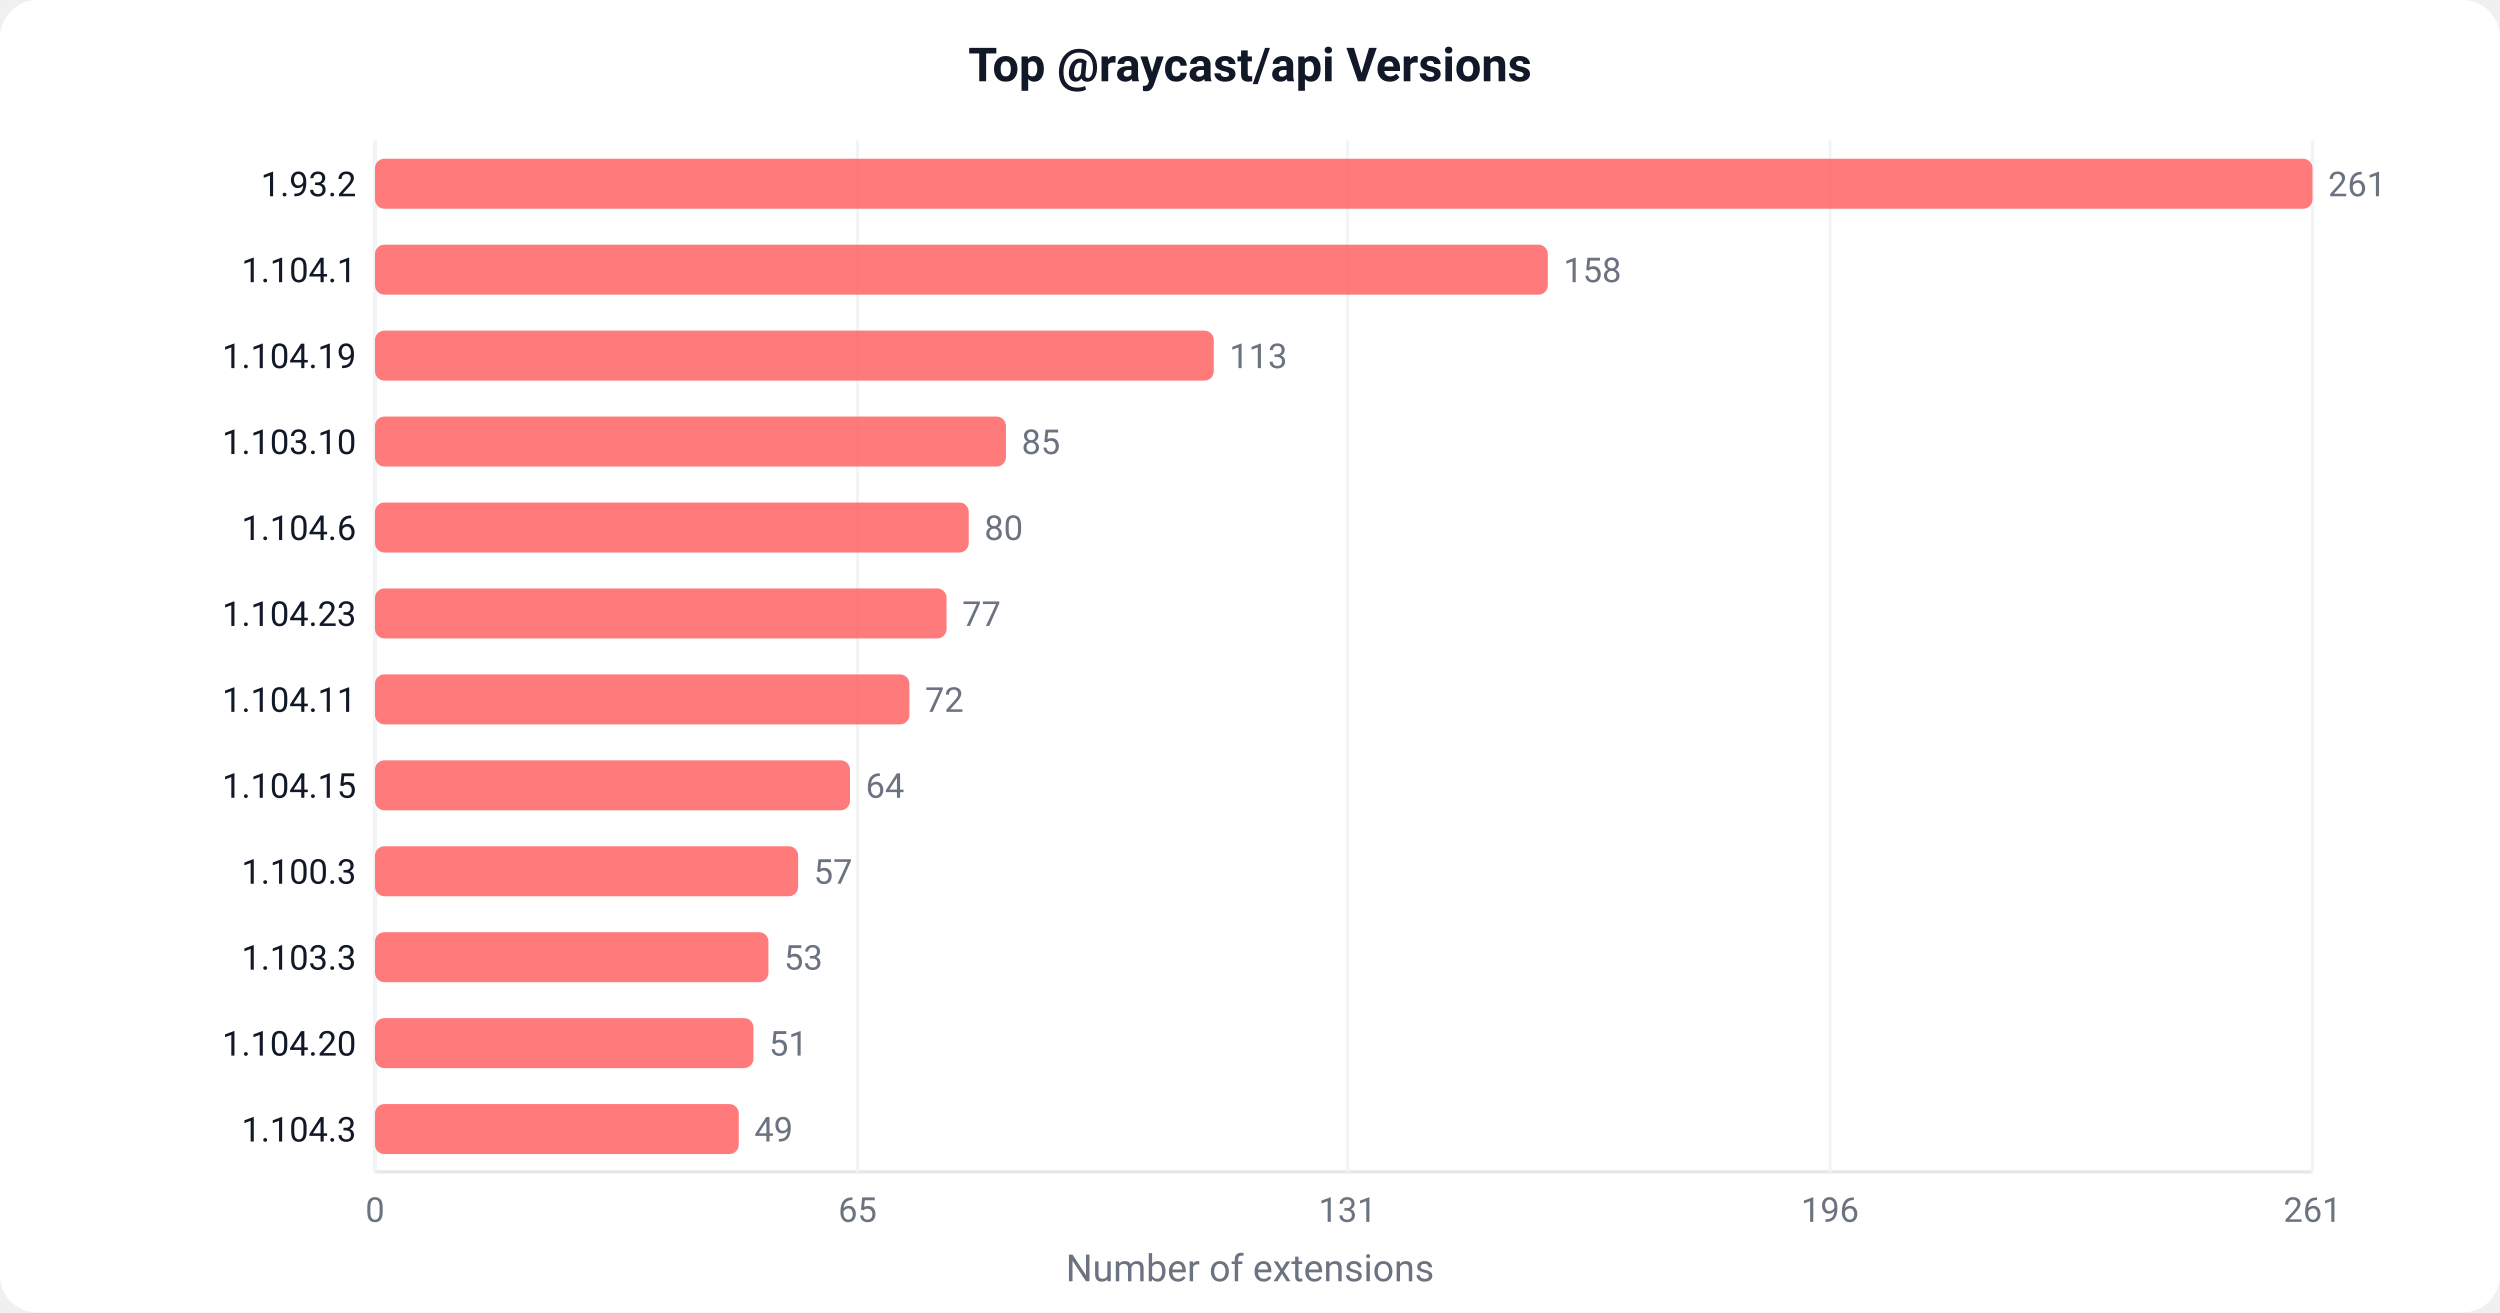
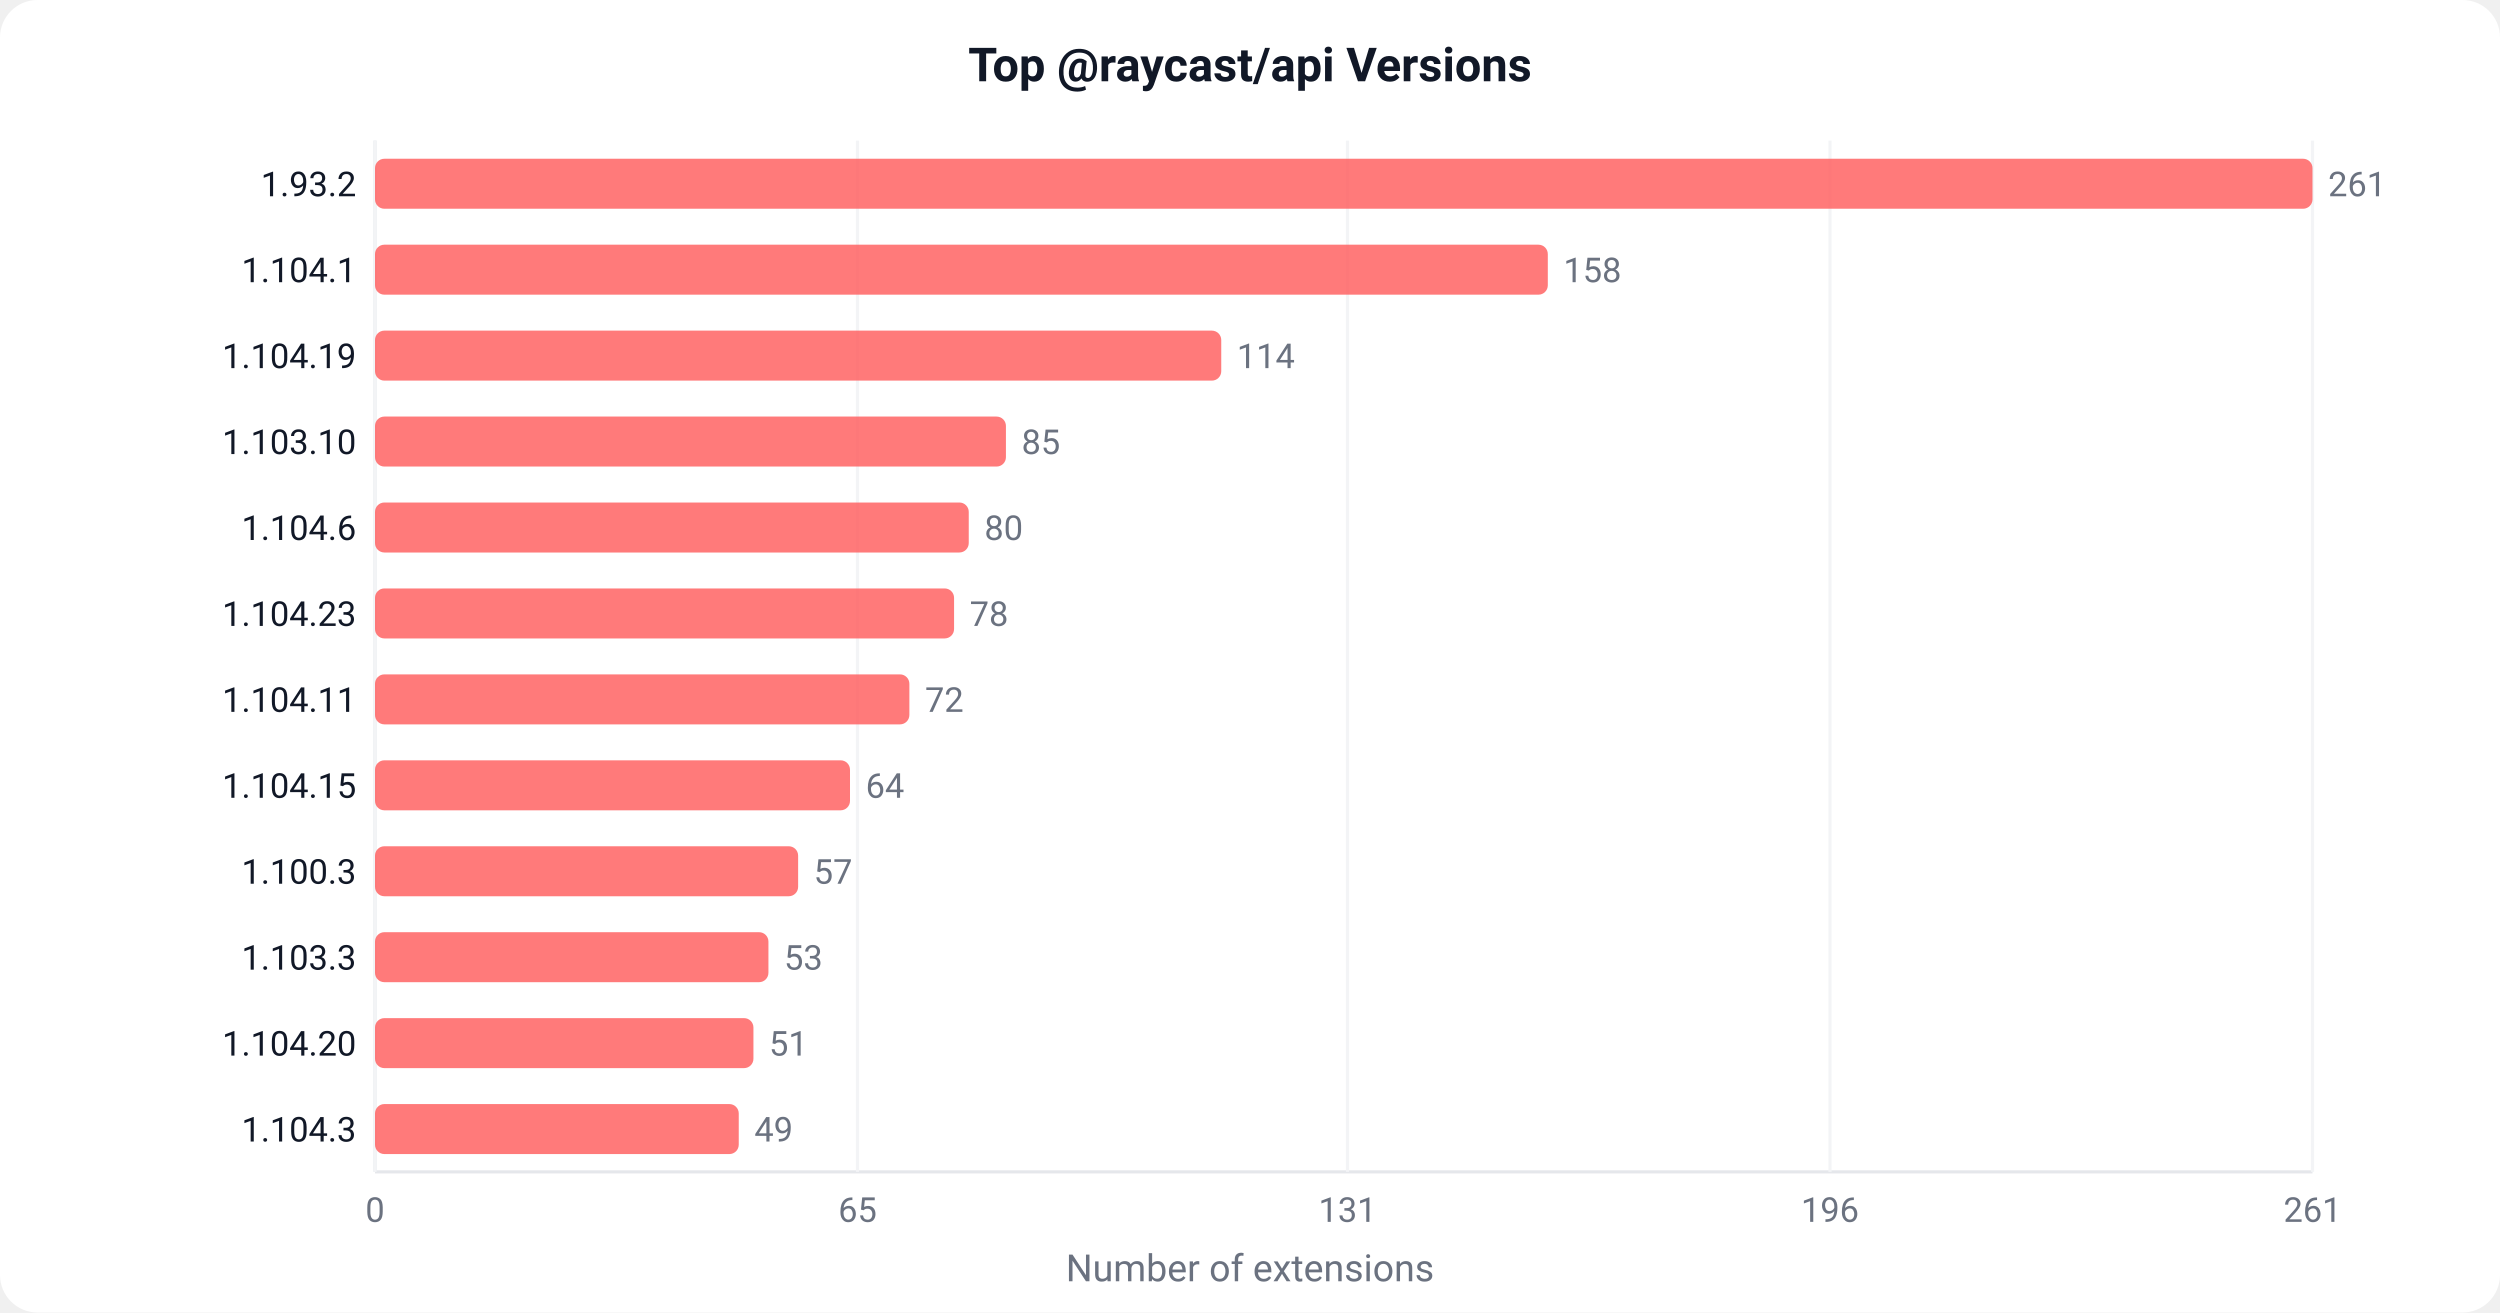
<svg xmlns="http://www.w3.org/2000/svg" width="800" height="420" viewBox="0 0 800 420">
  <defs>
    <style>text { font-family: -apple-system, BlinkMacSystemFont, 'Segoe UI', Roboto, sans-serif; }</style>
  </defs>
  <rect width="800" height="420" fill="#ffffff" rx="12" />
  <text x="400" y="26" text-anchor="middle" font-size="15" font-weight="600" fill="#111827">Top @raycast/api Versions</text>
  <line x1="120" y1="45" x2="120" y2="375" stroke="#e5e7eb" stroke-width="1" />
  <line x1="120" y1="375" x2="740" y2="375" stroke="#e5e7eb" stroke-width="1" />
  <line x1="120.0" y1="45" x2="120.0" y2="375" stroke="#f3f4f6" stroke-width="1" />
  <text x="120.0" y="391.0" text-anchor="middle" font-size="11" fill="#6b7280">0</text>
  <line x1="274.4" y1="45" x2="274.4" y2="375" stroke="#f3f4f6" stroke-width="1" />
  <text x="274.4" y="391.0" text-anchor="middle" font-size="11" fill="#6b7280">65</text>
  <line x1="431.2" y1="45" x2="431.2" y2="375" stroke="#f3f4f6" stroke-width="1" />
  <text x="431.2" y="391.0" text-anchor="middle" font-size="11" fill="#6b7280">131</text>
  <line x1="585.6" y1="45" x2="585.6" y2="375" stroke="#f3f4f6" stroke-width="1" />
  <text x="585.6" y="391.0" text-anchor="middle" font-size="11" fill="#6b7280">196</text>
  <line x1="740.0" y1="45" x2="740.0" y2="375" stroke="#f3f4f6" stroke-width="1" />
  <text x="740.0" y="391.0" text-anchor="middle" font-size="11" fill="#6b7280">261</text>
  <rect x="120" y="50.8" width="620.0" height="16" fill="#FF6363" rx="3" opacity="0.85" />
  <text x="114" y="62.8" text-anchor="end" font-size="11" fill="#111827">1.93.2</text>
  <text x="745.0" y="62.8" font-size="11" fill="#6b7280">261</text>
  <rect x="120" y="78.3" width="375.3" height="16" fill="#FF6363" rx="3" opacity="0.85" />
  <text x="114" y="90.3" text-anchor="end" font-size="11" fill="#111827">1.104.1</text>
  <text x="500.3" y="90.3" font-size="11" fill="#6b7280">158</text>
-   <rect x="120" y="105.8" width="268.4" height="16" fill="#FF6363" rx="3" opacity="0.85" />
+   <rect x="120" y="105.8" width="270.8" height="16" fill="#FF6363" rx="3" opacity="0.85" />
  <text x="114" y="117.8" text-anchor="end" font-size="11" fill="#111827">1.104.19</text>
-   <text x="393.4" y="117.8" font-size="11" fill="#6b7280">113</text>
+   <text x="395.8" y="117.8" font-size="11" fill="#6b7280">114</text>
  <rect x="120" y="133.3" width="201.9" height="16" fill="#FF6363" rx="3" opacity="0.85" />
  <text x="114" y="145.3" text-anchor="end" font-size="11" fill="#111827">1.103.10</text>
  <text x="326.9" y="145.3" font-size="11" fill="#6b7280">85</text>
  <rect x="120" y="160.8" width="190.0" height="16" fill="#FF6363" rx="3" opacity="0.85" />
  <text x="114" y="172.8" text-anchor="end" font-size="11" fill="#111827">1.104.6</text>
  <text x="315.0" y="172.8" font-size="11" fill="#6b7280">80</text>
-   <rect x="120" y="188.3" width="182.9" height="16" fill="#FF6363" rx="3" opacity="0.85" />
+   <rect x="120" y="188.3" width="185.3" height="16" fill="#FF6363" rx="3" opacity="0.85" />
  <text x="114" y="200.3" text-anchor="end" font-size="11" fill="#111827">1.104.23</text>
-   <text x="307.9" y="200.3" font-size="11" fill="#6b7280">77</text>
+   <text x="310.3" y="200.3" font-size="11" fill="#6b7280">78</text>
  <rect x="120" y="215.8" width="171.0" height="16" fill="#FF6363" rx="3" opacity="0.85" />
  <text x="114" y="227.8" text-anchor="end" font-size="11" fill="#111827">1.104.11</text>
  <text x="296.0" y="227.8" font-size="11" fill="#6b7280">72</text>
  <rect x="120" y="243.3" width="152.0" height="16" fill="#FF6363" rx="3" opacity="0.85" />
  <text x="114" y="255.3" text-anchor="end" font-size="11" fill="#111827">1.104.15</text>
  <text x="277.0" y="255.3" font-size="11" fill="#6b7280">64</text>
  <rect x="120" y="270.8" width="135.4" height="16" fill="#FF6363" rx="3" opacity="0.85" />
  <text x="114" y="282.8" text-anchor="end" font-size="11" fill="#111827">1.100.3</text>
  <text x="260.4" y="282.8" font-size="11" fill="#6b7280">57</text>
  <rect x="120" y="298.3" width="125.9" height="16" fill="#FF6363" rx="3" opacity="0.85" />
  <text x="114" y="310.3" text-anchor="end" font-size="11" fill="#111827">1.103.3</text>
  <text x="250.9" y="310.3" font-size="11" fill="#6b7280">53</text>
  <rect x="120" y="325.8" width="121.1" height="16" fill="#FF6363" rx="3" opacity="0.85" />
  <text x="114" y="337.8" text-anchor="end" font-size="11" fill="#111827">1.104.20</text>
  <text x="246.1" y="337.8" font-size="11" fill="#6b7280">51</text>
  <rect x="120" y="353.3" width="116.4" height="16" fill="#FF6363" rx="3" opacity="0.85" />
  <text x="114" y="365.3" text-anchor="end" font-size="11" fill="#111827">1.104.3</text>
  <text x="241.4" y="365.3" font-size="11" fill="#6b7280">49</text>
  <text x="400" y="410" text-anchor="middle" font-size="12" fill="#6b7280">Number of extensions</text>
</svg>
